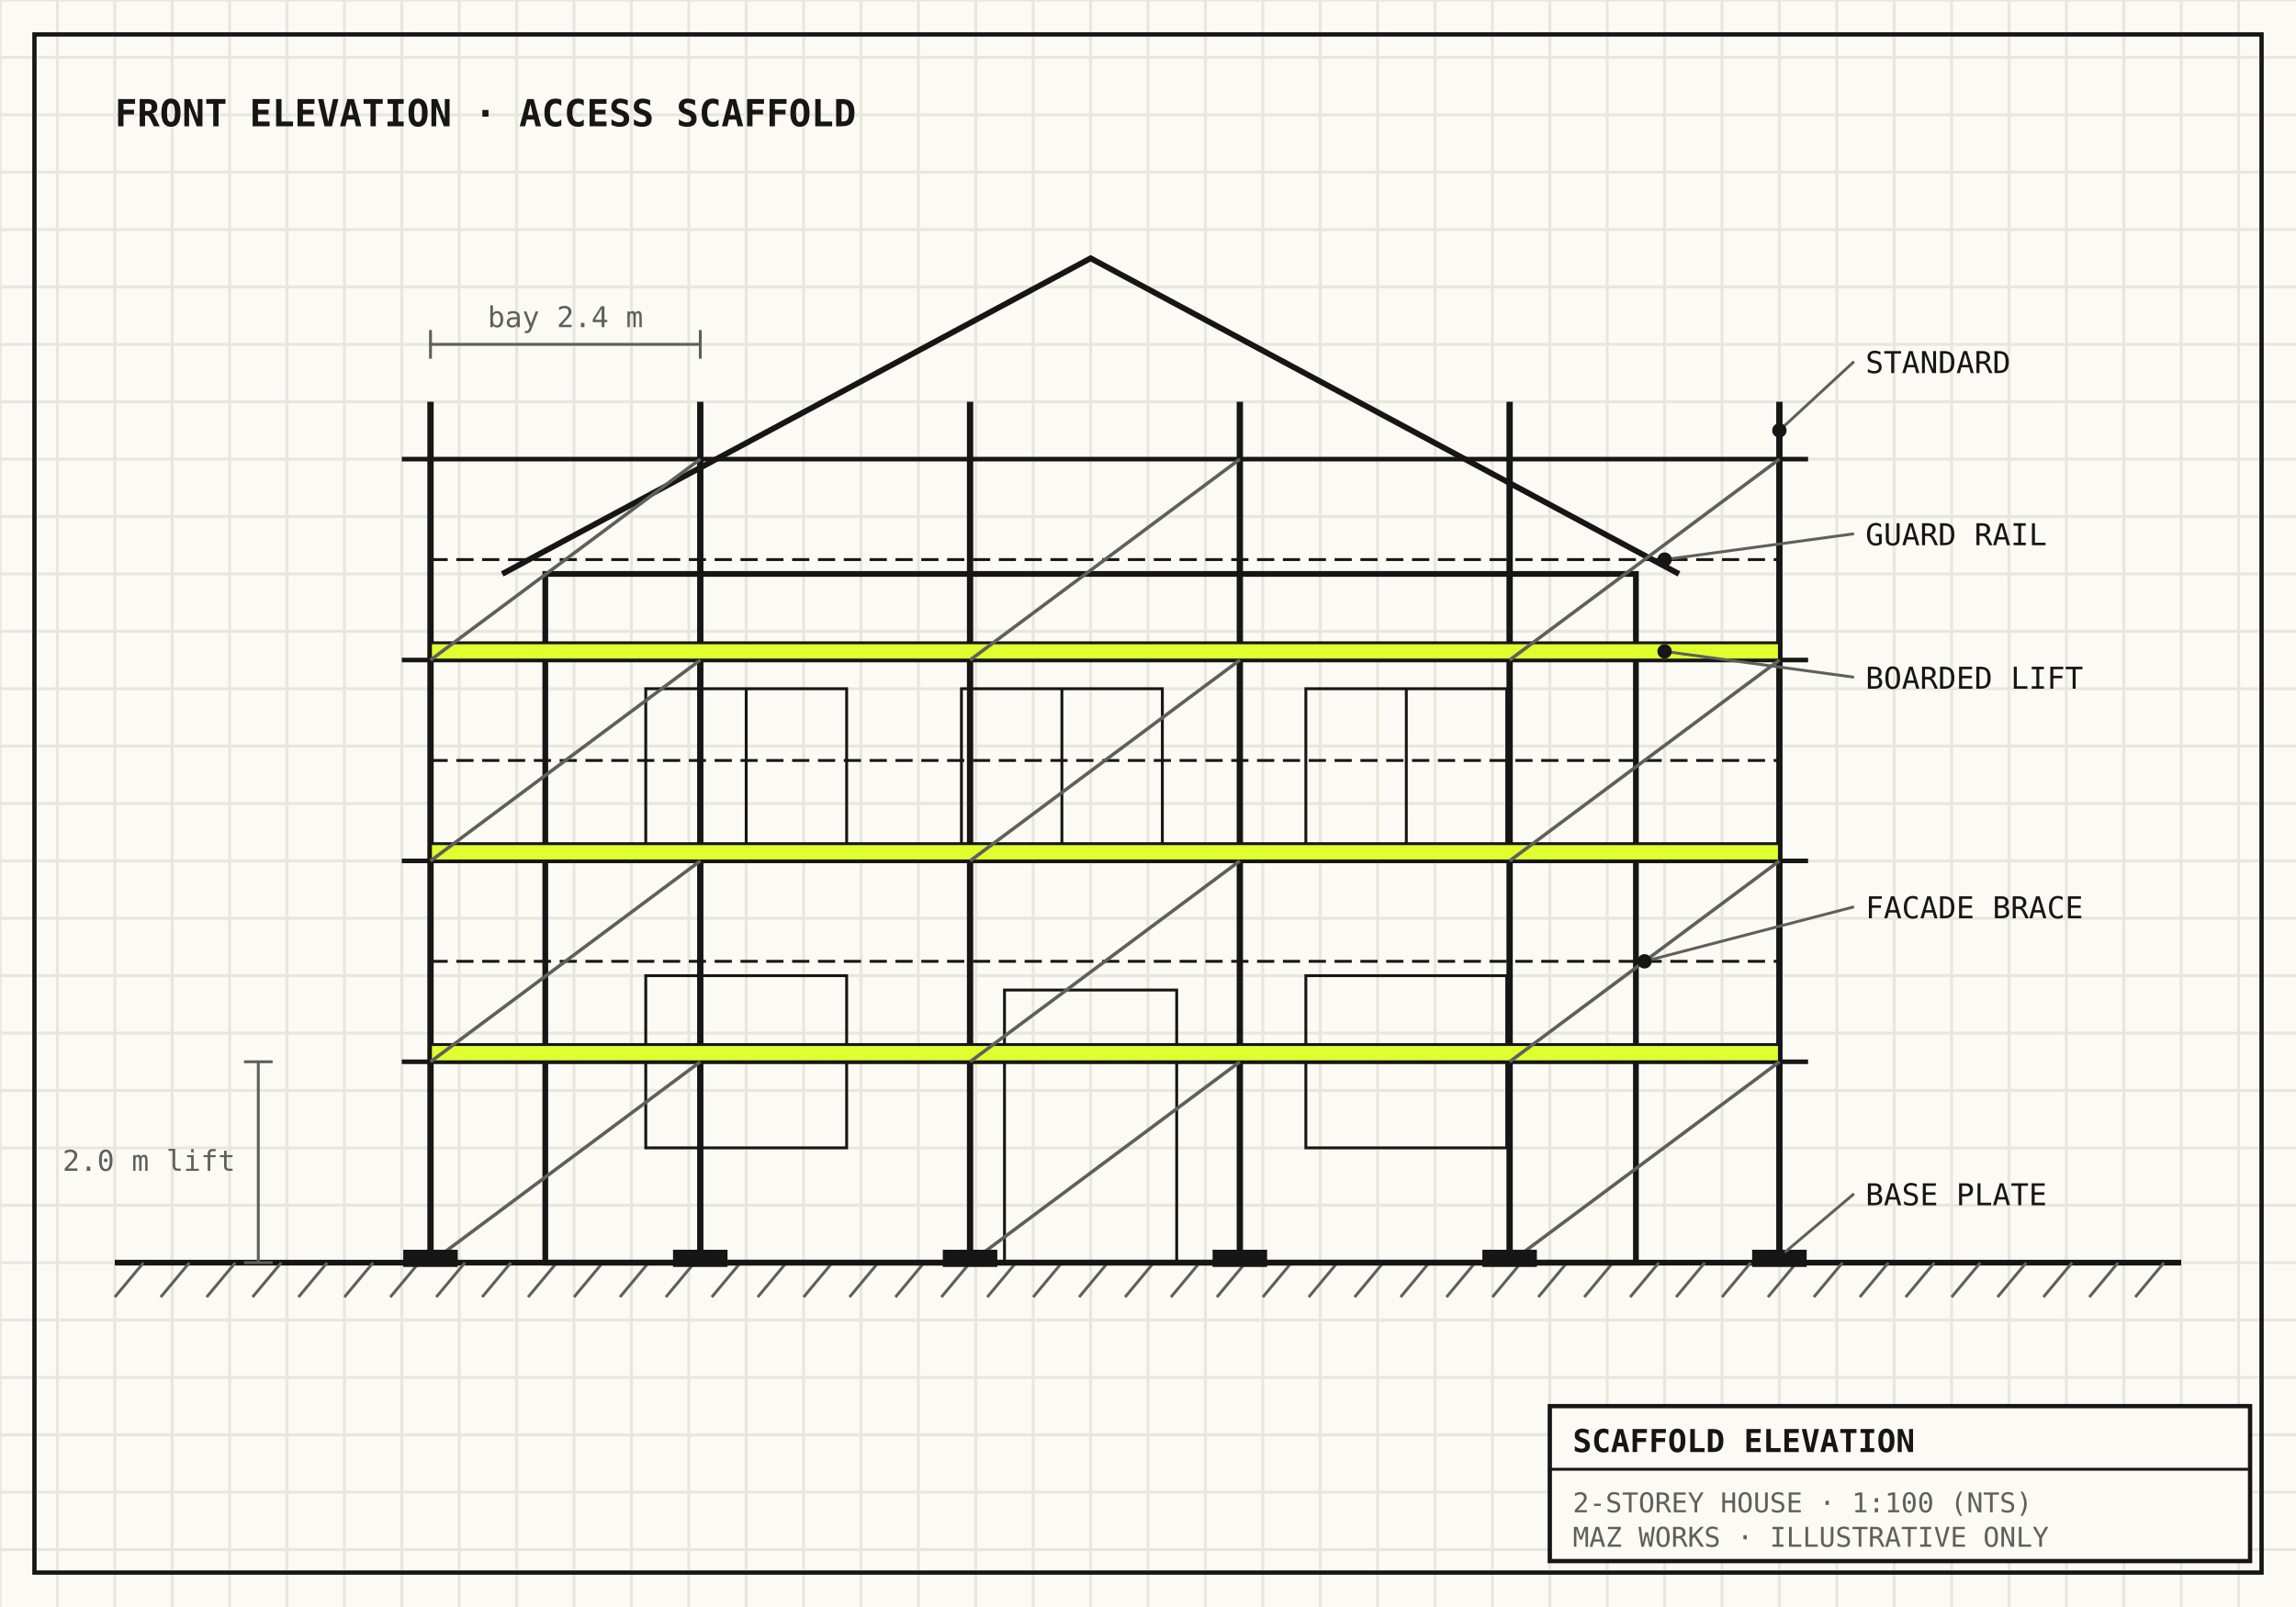
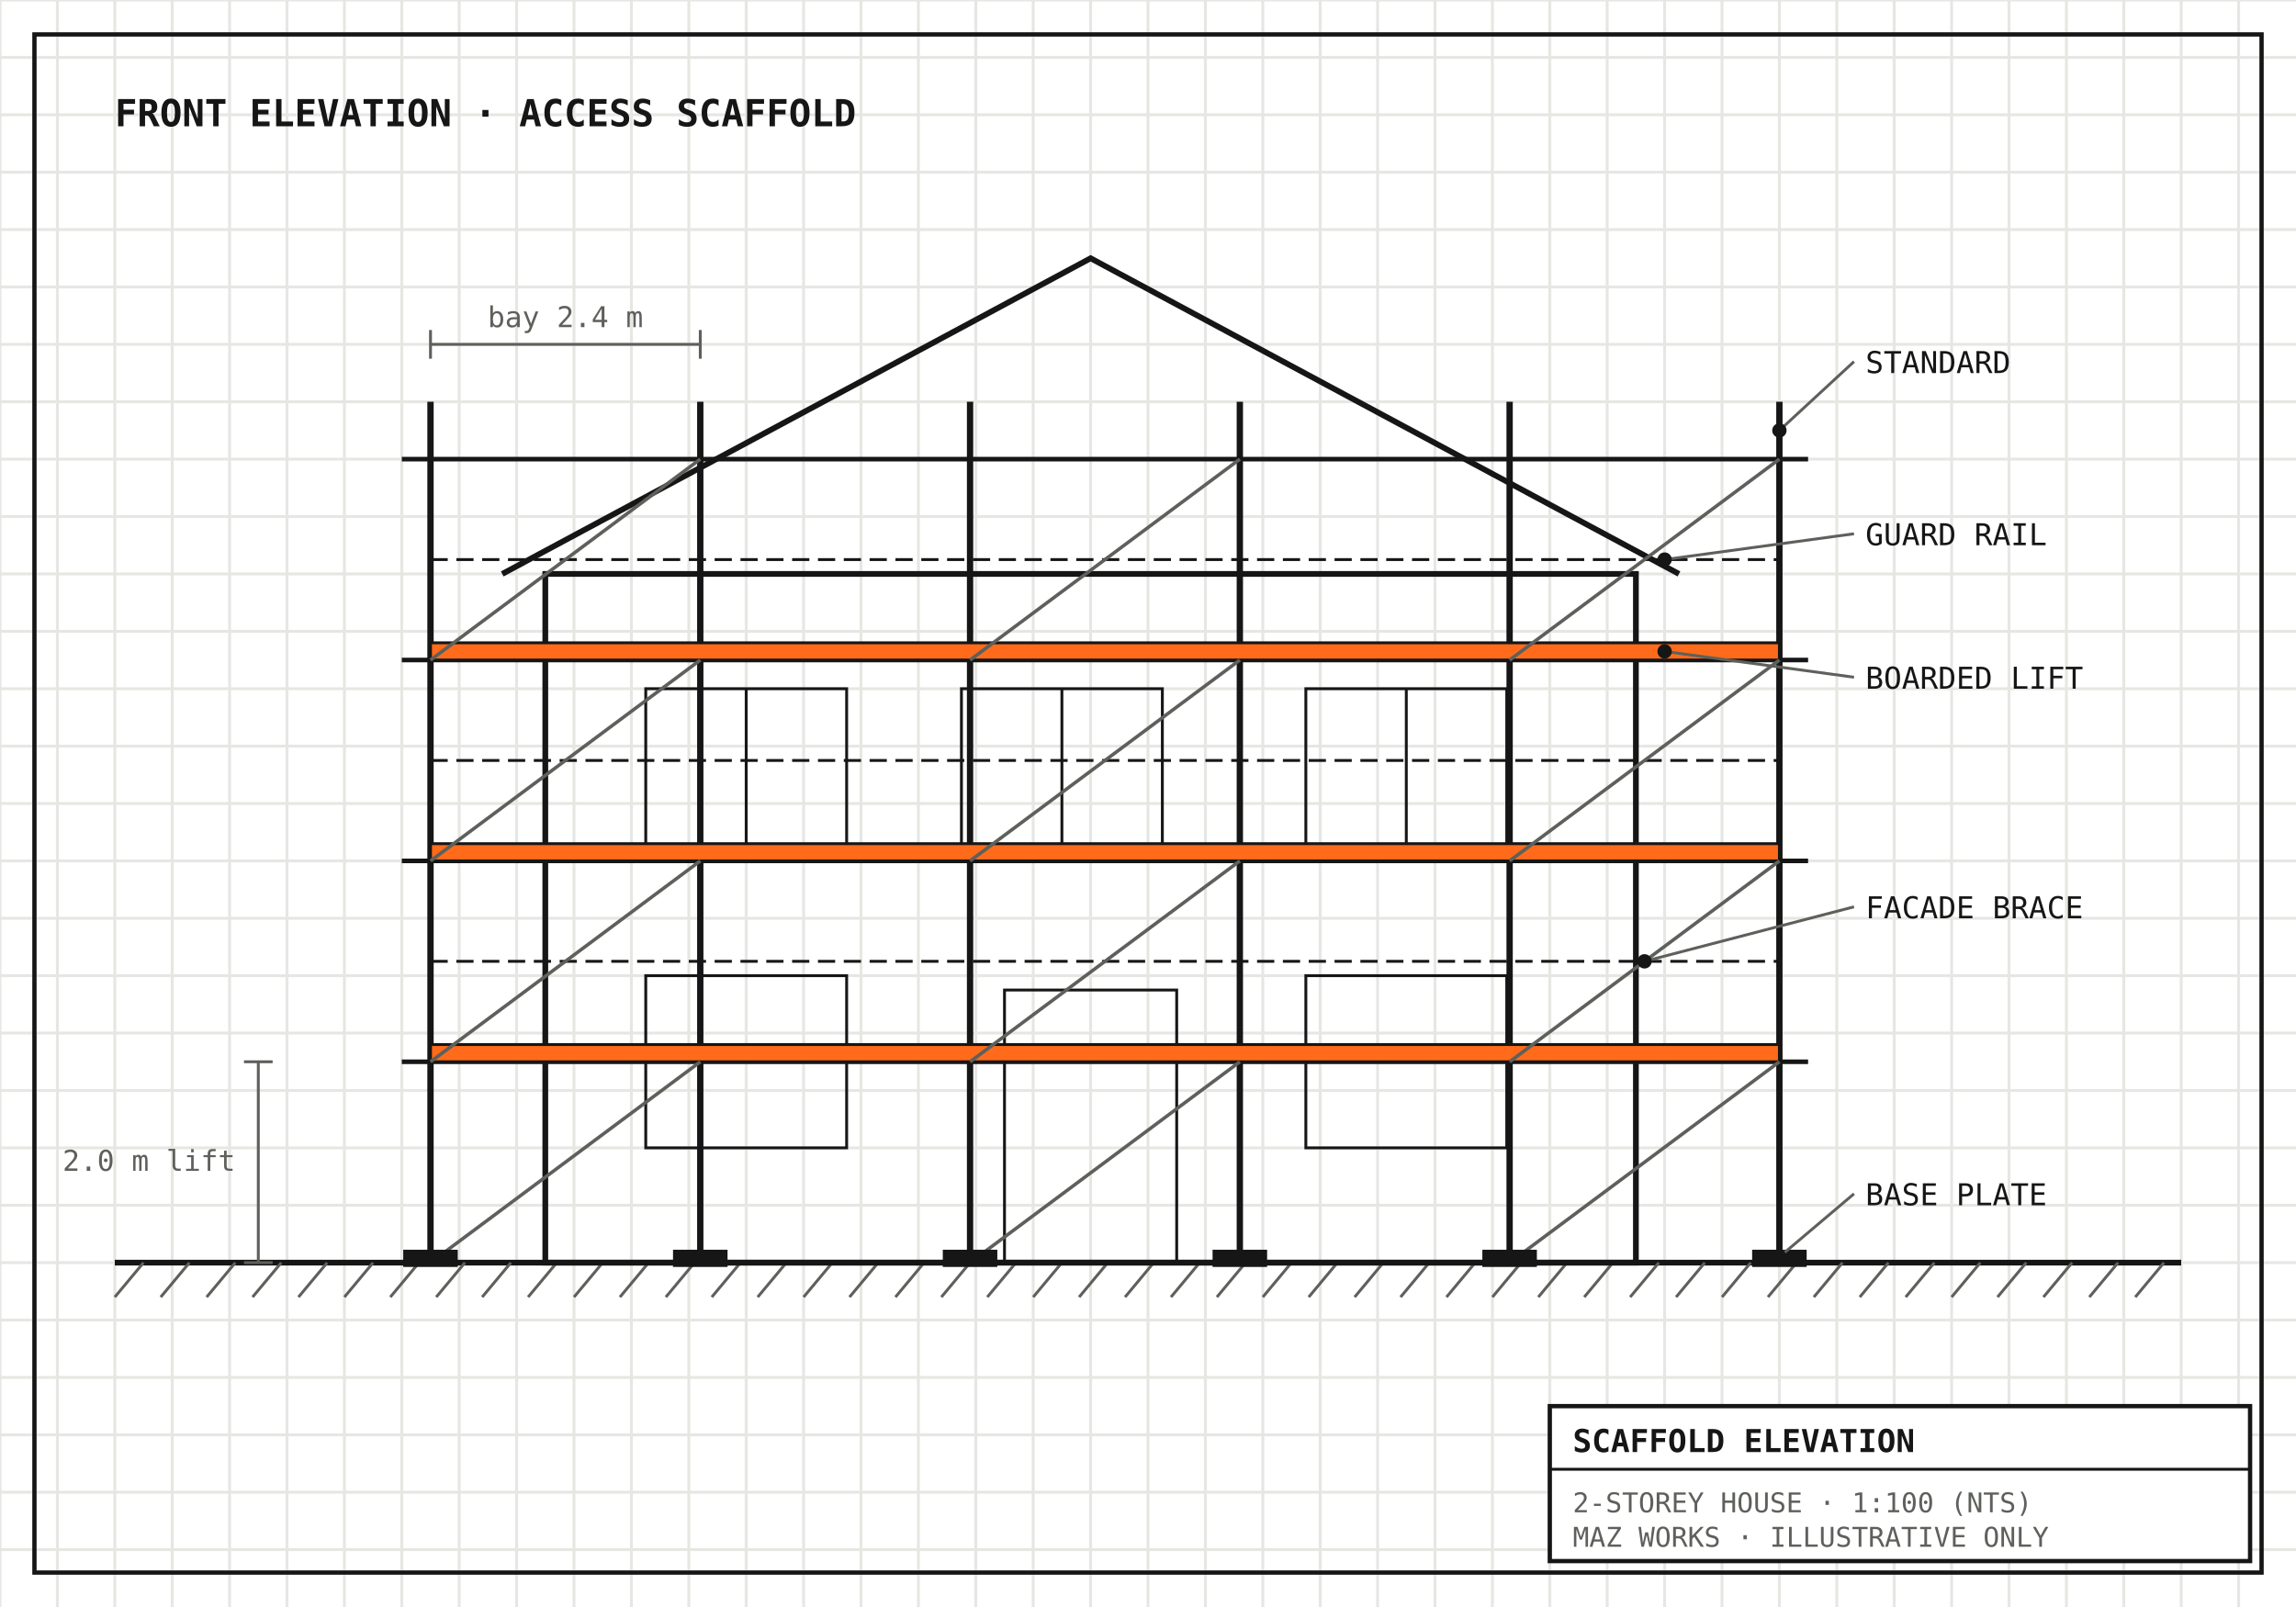
<svg xmlns="http://www.w3.org/2000/svg" viewBox="0 0 800 560" role="img" aria-label="Illustrative front elevation of a two-storey house with access scaffold, labelled standards, boarded lifts, guard rails, bracing and base plates">
-   <rect width="800" height="560" fill="#fbfaf5" />
-   <g stroke="#e9e6dc" stroke-width="1">
+   <rect width="800" height="560" fill="#ffffff" />
+   <g stroke="#e6e7e3" stroke-width="1">
    <line x1="0" y1="0" x2="0" y2="560" />
    <line x1="20" y1="0" x2="20" y2="560" />
    <line x1="40" y1="0" x2="40" y2="560" />
    <line x1="60" y1="0" x2="60" y2="560" />
    <line x1="80" y1="0" x2="80" y2="560" />
    <line x1="100" y1="0" x2="100" y2="560" />
    <line x1="120" y1="0" x2="120" y2="560" />
    <line x1="140" y1="0" x2="140" y2="560" />
    <line x1="160" y1="0" x2="160" y2="560" />
    <line x1="180" y1="0" x2="180" y2="560" />
    <line x1="200" y1="0" x2="200" y2="560" />
    <line x1="220" y1="0" x2="220" y2="560" />
    <line x1="240" y1="0" x2="240" y2="560" />
    <line x1="260" y1="0" x2="260" y2="560" />
    <line x1="280" y1="0" x2="280" y2="560" />
    <line x1="300" y1="0" x2="300" y2="560" />
    <line x1="320" y1="0" x2="320" y2="560" />
    <line x1="340" y1="0" x2="340" y2="560" />
    <line x1="360" y1="0" x2="360" y2="560" />
    <line x1="380" y1="0" x2="380" y2="560" />
    <line x1="400" y1="0" x2="400" y2="560" />
    <line x1="420" y1="0" x2="420" y2="560" />
    <line x1="440" y1="0" x2="440" y2="560" />
    <line x1="460" y1="0" x2="460" y2="560" />
    <line x1="480" y1="0" x2="480" y2="560" />
    <line x1="500" y1="0" x2="500" y2="560" />
    <line x1="520" y1="0" x2="520" y2="560" />
    <line x1="540" y1="0" x2="540" y2="560" />
    <line x1="560" y1="0" x2="560" y2="560" />
    <line x1="580" y1="0" x2="580" y2="560" />
    <line x1="600" y1="0" x2="600" y2="560" />
    <line x1="620" y1="0" x2="620" y2="560" />
    <line x1="640" y1="0" x2="640" y2="560" />
    <line x1="660" y1="0" x2="660" y2="560" />
    <line x1="680" y1="0" x2="680" y2="560" />
    <line x1="700" y1="0" x2="700" y2="560" />
    <line x1="720" y1="0" x2="720" y2="560" />
    <line x1="740" y1="0" x2="740" y2="560" />
    <line x1="760" y1="0" x2="760" y2="560" />
    <line x1="780" y1="0" x2="780" y2="560" />
    <line x1="0" y1="0" x2="800" y2="0" />
    <line x1="0" y1="20" x2="800" y2="20" />
    <line x1="0" y1="40" x2="800" y2="40" />
    <line x1="0" y1="60" x2="800" y2="60" />
    <line x1="0" y1="80" x2="800" y2="80" />
    <line x1="0" y1="100" x2="800" y2="100" />
    <line x1="0" y1="120" x2="800" y2="120" />
    <line x1="0" y1="140" x2="800" y2="140" />
    <line x1="0" y1="160" x2="800" y2="160" />
    <line x1="0" y1="180" x2="800" y2="180" />
    <line x1="0" y1="200" x2="800" y2="200" />
    <line x1="0" y1="220" x2="800" y2="220" />
    <line x1="0" y1="240" x2="800" y2="240" />
    <line x1="0" y1="260" x2="800" y2="260" />
    <line x1="0" y1="280" x2="800" y2="280" />
    <line x1="0" y1="300" x2="800" y2="300" />
    <line x1="0" y1="320" x2="800" y2="320" />
    <line x1="0" y1="340" x2="800" y2="340" />
    <line x1="0" y1="360" x2="800" y2="360" />
    <line x1="0" y1="380" x2="800" y2="380" />
    <line x1="0" y1="400" x2="800" y2="400" />
    <line x1="0" y1="420" x2="800" y2="420" />
    <line x1="0" y1="440" x2="800" y2="440" />
    <line x1="0" y1="460" x2="800" y2="460" />
    <line x1="0" y1="480" x2="800" y2="480" />
    <line x1="0" y1="500" x2="800" y2="500" />
    <line x1="0" y1="520" x2="800" y2="520" />
    <line x1="0" y1="540" x2="800" y2="540" />
  </g>
  <rect x="12" y="12" width="776" height="536" fill="none" stroke="#151615" stroke-width="1.5" />
  <g fill="none" stroke="#151615">
    <line x1="40" y1="440" x2="760" y2="440" stroke-width="2" />
    <line x1="50" y1="440" x2="40" y2="452" stroke="#5d605b" />
    <line x1="66" y1="440" x2="56" y2="452" stroke="#5d605b" />
    <line x1="82" y1="440" x2="72" y2="452" stroke="#5d605b" />
    <line x1="98" y1="440" x2="88" y2="452" stroke="#5d605b" />
    <line x1="114" y1="440" x2="104" y2="452" stroke="#5d605b" />
    <line x1="130" y1="440" x2="120" y2="452" stroke="#5d605b" />
    <line x1="146" y1="440" x2="136" y2="452" stroke="#5d605b" />
    <line x1="162" y1="440" x2="152" y2="452" stroke="#5d605b" />
    <line x1="178" y1="440" x2="168" y2="452" stroke="#5d605b" />
    <line x1="194" y1="440" x2="184" y2="452" stroke="#5d605b" />
    <line x1="210" y1="440" x2="200" y2="452" stroke="#5d605b" />
    <line x1="226" y1="440" x2="216" y2="452" stroke="#5d605b" />
    <line x1="242" y1="440" x2="232" y2="452" stroke="#5d605b" />
    <line x1="258" y1="440" x2="248" y2="452" stroke="#5d605b" />
    <line x1="274" y1="440" x2="264" y2="452" stroke="#5d605b" />
    <line x1="290" y1="440" x2="280" y2="452" stroke="#5d605b" />
    <line x1="306" y1="440" x2="296" y2="452" stroke="#5d605b" />
    <line x1="322" y1="440" x2="312" y2="452" stroke="#5d605b" />
    <line x1="338" y1="440" x2="328" y2="452" stroke="#5d605b" />
    <line x1="354" y1="440" x2="344" y2="452" stroke="#5d605b" />
    <line x1="370" y1="440" x2="360" y2="452" stroke="#5d605b" />
    <line x1="386" y1="440" x2="376" y2="452" stroke="#5d605b" />
    <line x1="402" y1="440" x2="392" y2="452" stroke="#5d605b" />
    <line x1="418" y1="440" x2="408" y2="452" stroke="#5d605b" />
    <line x1="434" y1="440" x2="424" y2="452" stroke="#5d605b" />
    <line x1="450" y1="440" x2="440" y2="452" stroke="#5d605b" />
    <line x1="466" y1="440" x2="456" y2="452" stroke="#5d605b" />
    <line x1="482" y1="440" x2="472" y2="452" stroke="#5d605b" />
    <line x1="498" y1="440" x2="488" y2="452" stroke="#5d605b" />
    <line x1="514" y1="440" x2="504" y2="452" stroke="#5d605b" />
    <line x1="530" y1="440" x2="520" y2="452" stroke="#5d605b" />
    <line x1="546" y1="440" x2="536" y2="452" stroke="#5d605b" />
    <line x1="562" y1="440" x2="552" y2="452" stroke="#5d605b" />
    <line x1="578" y1="440" x2="568" y2="452" stroke="#5d605b" />
    <line x1="594" y1="440" x2="584" y2="452" stroke="#5d605b" />
    <line x1="610" y1="440" x2="600" y2="452" stroke="#5d605b" />
    <line x1="626" y1="440" x2="616" y2="452" stroke="#5d605b" />
    <line x1="642" y1="440" x2="632" y2="452" stroke="#5d605b" />
    <line x1="658" y1="440" x2="648" y2="452" stroke="#5d605b" />
    <line x1="674" y1="440" x2="664" y2="452" stroke="#5d605b" />
    <line x1="690" y1="440" x2="680" y2="452" stroke="#5d605b" />
    <line x1="706" y1="440" x2="696" y2="452" stroke="#5d605b" />
    <line x1="722" y1="440" x2="712" y2="452" stroke="#5d605b" />
    <line x1="738" y1="440" x2="728" y2="452" stroke="#5d605b" />
    <line x1="754" y1="440" x2="744" y2="452" stroke="#5d605b" />
    <rect x="190" y="200" width="380" height="240" stroke-width="2" />
    <polyline points="175,200 380,90 585,200" stroke-width="2" />
    <rect x="225" y="240" width="70" height="60" />
    <line x1="260" y1="240" x2="260" y2="300" />
    <rect x="335" y="240" width="70" height="60" />
    <line x1="370" y1="240" x2="370" y2="300" />
    <rect x="455" y="240" width="70" height="60" />
    <line x1="490" y1="240" x2="490" y2="300" />
    <rect x="225" y="340" width="70" height="60" />
    <rect x="455" y="340" width="70" height="60" />
    <rect x="350" y="345" width="60" height="95" />
    <g stroke-width="2.2">
      <line x1="150" y1="440" x2="150" y2="140" />
      <line x1="244" y1="440" x2="244" y2="140" />
      <line x1="338" y1="440" x2="338" y2="140" />
      <line x1="432" y1="440" x2="432" y2="140" />
      <line x1="526" y1="440" x2="526" y2="140" />
      <line x1="620" y1="440" x2="620" y2="140" />
    </g>
    <g stroke-width="1.6">
      <line x1="140" y1="370" x2="630" y2="370" />
      <line x1="140" y1="300" x2="630" y2="300" />
      <line x1="140" y1="230" x2="630" y2="230" />
      <line x1="140" y1="160" x2="630" y2="160" />
    </g>
-     <rect x="150" y="364" width="470" height="6" fill="#dfff2f" stroke-width="1" />
-     <rect x="150" y="294" width="470" height="6" fill="#dfff2f" stroke-width="1" />
-     <rect x="150" y="224" width="470" height="6" fill="#dfff2f" stroke-width="1" />
+     <rect x="150" y="364" width="470" height="6" fill="#ff6b1a" stroke-width="1" />
+     <rect x="150" y="294" width="470" height="6" fill="#ff6b1a" stroke-width="1" />
+     <rect x="150" y="224" width="470" height="6" fill="#ff6b1a" stroke-width="1" />
    <g stroke-width="1" stroke-dasharray="6 3">
      <line x1="150" y1="335" x2="620" y2="335" />
      <line x1="150" y1="265" x2="620" y2="265" />
      <line x1="150" y1="195" x2="620" y2="195" />
    </g>
    <g stroke="#5d605b" stroke-width="1.2">
      <line x1="150" y1="440" x2="244" y2="370" />
      <line x1="150" y1="370" x2="244" y2="300" />
      <line x1="150" y1="300" x2="244" y2="230" />
      <line x1="150" y1="230" x2="244" y2="160" />
      <line x1="338" y1="440" x2="432" y2="370" />
      <line x1="338" y1="370" x2="432" y2="300" />
      <line x1="338" y1="300" x2="432" y2="230" />
      <line x1="338" y1="230" x2="432" y2="160" />
      <line x1="526" y1="440" x2="620" y2="370" />
      <line x1="526" y1="370" x2="620" y2="300" />
      <line x1="526" y1="300" x2="620" y2="230" />
      <line x1="526" y1="230" x2="620" y2="160" />
    </g>
    <rect x="141" y="436" width="18" height="5" fill="#151615" />
    <rect x="235" y="436" width="18" height="5" fill="#151615" />
    <rect x="329" y="436" width="18" height="5" fill="#151615" />
    <rect x="423" y="436" width="18" height="5" fill="#151615" />
    <rect x="517" y="436" width="18" height="5" fill="#151615" />
    <rect x="611" y="436" width="18" height="5" fill="#151615" />
  </g>
  <line x1="620" y1="150" x2="646" y2="126" stroke="#5d605b" />
  <circle cx="620" cy="150" r="2.5" fill="#151615" />
  <text x="650" y="130" font-family="Consolas,Menlo,monospace" font-size="10.5" fill="#151615">STANDARD</text>
  <line x1="580" y1="195" x2="646" y2="186" stroke="#5d605b" />
  <circle cx="580" cy="195" r="2.5" fill="#151615" />
  <text x="650" y="190" font-family="Consolas,Menlo,monospace" font-size="10.5" fill="#151615">GUARD RAIL</text>
  <line x1="580" y1="227" x2="646" y2="236" stroke="#5d605b" />
  <circle cx="580" cy="227" r="2.5" fill="#151615" />
  <text x="650" y="240" font-family="Consolas,Menlo,monospace" font-size="10.5" fill="#151615">BOARDED LIFT</text>
  <line x1="573" y1="335" x2="646" y2="316" stroke="#5d605b" />
  <circle cx="573" cy="335" r="2.5" fill="#151615" />
  <text x="650" y="320" font-family="Consolas,Menlo,monospace" font-size="10.5" fill="#151615">FACADE BRACE</text>
  <line x1="620" y1="438" x2="646" y2="416" stroke="#5d605b" />
  <circle cx="620" cy="438" r="2.5" fill="#151615" />
  <text x="650" y="420" font-family="Consolas,Menlo,monospace" font-size="10.5" fill="#151615">BASE PLATE</text>
  <g stroke="#5d605b" stroke-width="1" fill="#5d605b" font-family="Consolas,Menlo,monospace" font-size="10">
    <line x1="90" y1="440" x2="90" y2="370" />
    <line x1="85" y1="440" x2="95" y2="440" />
    <line x1="85" y1="370" x2="95" y2="370" />
    <text x="82" y="408.0" text-anchor="end" stroke="none">2.0 m lift</text>
  </g>
  <g stroke="#5d605b" stroke-width="1" fill="#5d605b" font-family="Consolas,Menlo,monospace" font-size="10">
    <line x1="150" y1="120" x2="244" y2="120" />
    <line x1="150" y1="115" x2="150" y2="125" />
    <line x1="244" y1="115" x2="244" y2="125" />
    <text x="197.0" y="114" text-anchor="middle" stroke="none">bay 2.4 m</text>
  </g>
  <text x="40" y="44" font-family="Consolas,Menlo,monospace" font-size="13" font-weight="700" fill="#151615">FRONT ELEVATION · ACCESS SCAFFOLD</text>
  <g font-family="Consolas,Menlo,monospace" fill="#151615">
-     <rect x="540" y="490" width="244" height="54" fill="#fbfaf5" stroke="#151615" stroke-width="1.5" />
+     <rect x="540" y="490" width="244" height="54" fill="#ffffff" stroke="#151615" stroke-width="1.5" />
    <line x1="540" y1="512" x2="784" y2="512" stroke="#151615" />
    <text x="548" y="506" font-size="11" font-weight="700">SCAFFOLD ELEVATION</text>
    <text x="548" y="527" font-size="9.5" fill="#5d605b">2-STOREY HOUSE · 1:100 (NTS)</text>
    <text x="548" y="539" font-size="9.5" fill="#5d605b">MAZ WORKS · ILLUSTRATIVE ONLY</text>
  </g>
</svg>
